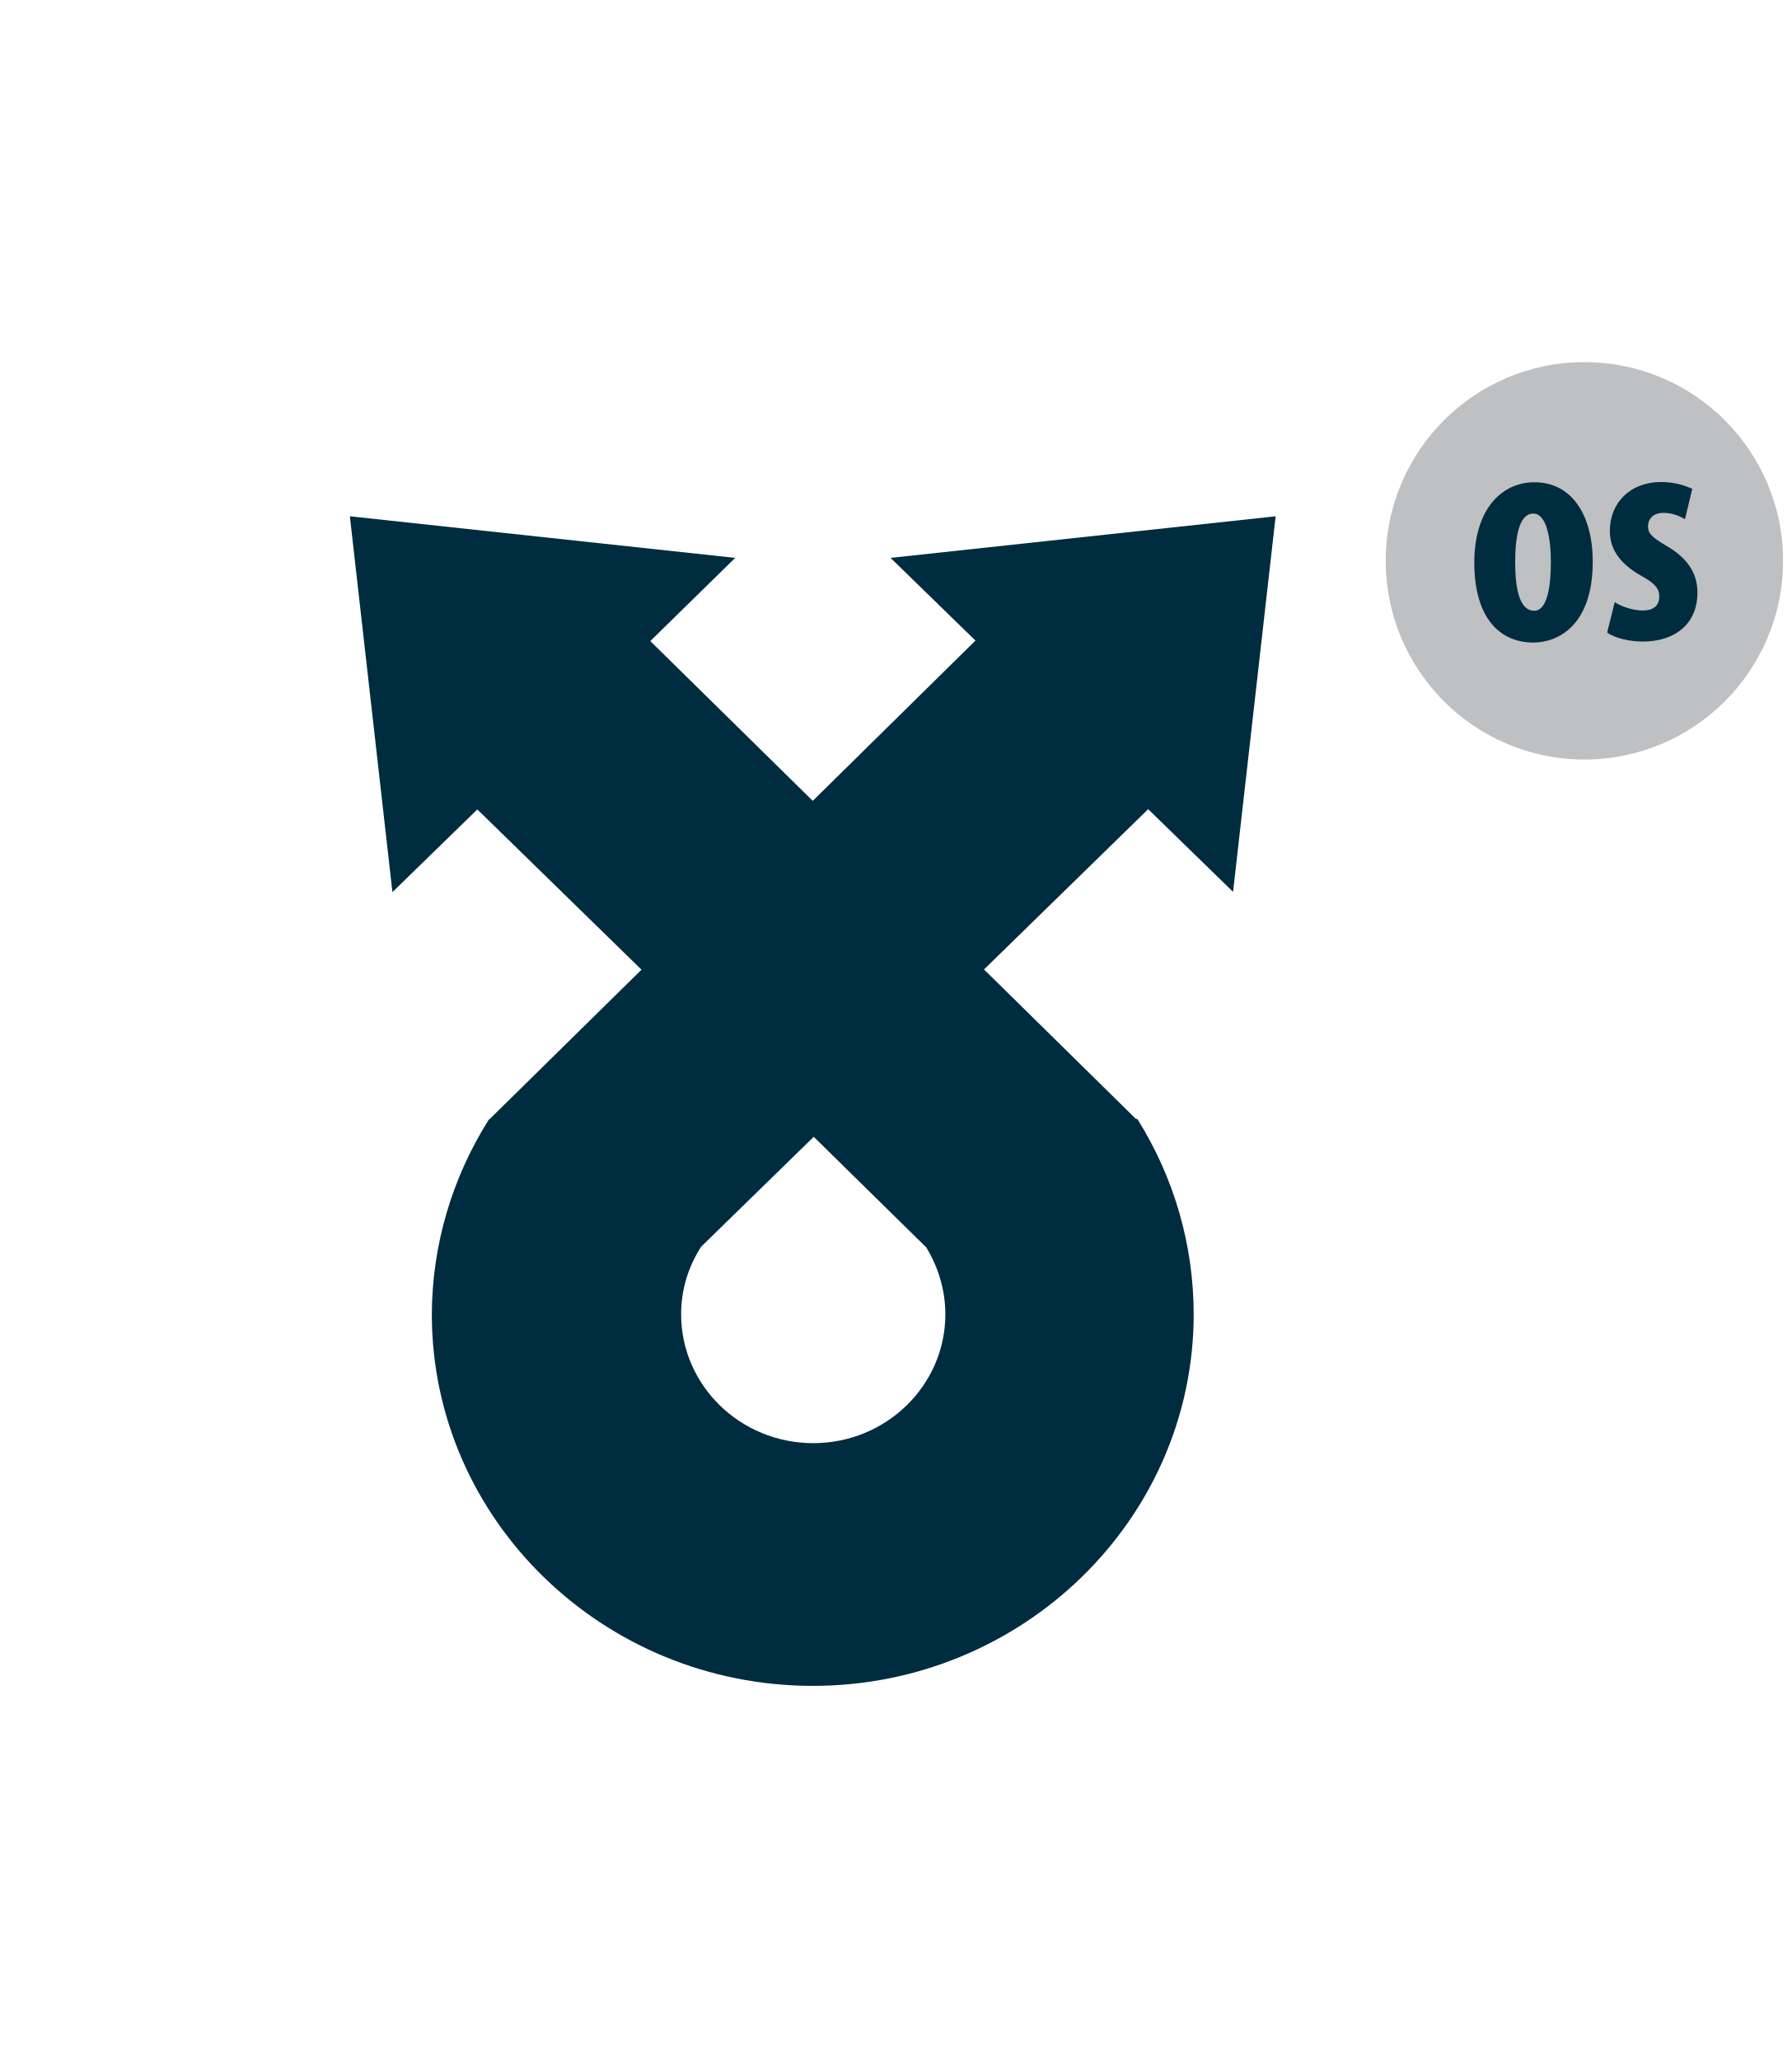
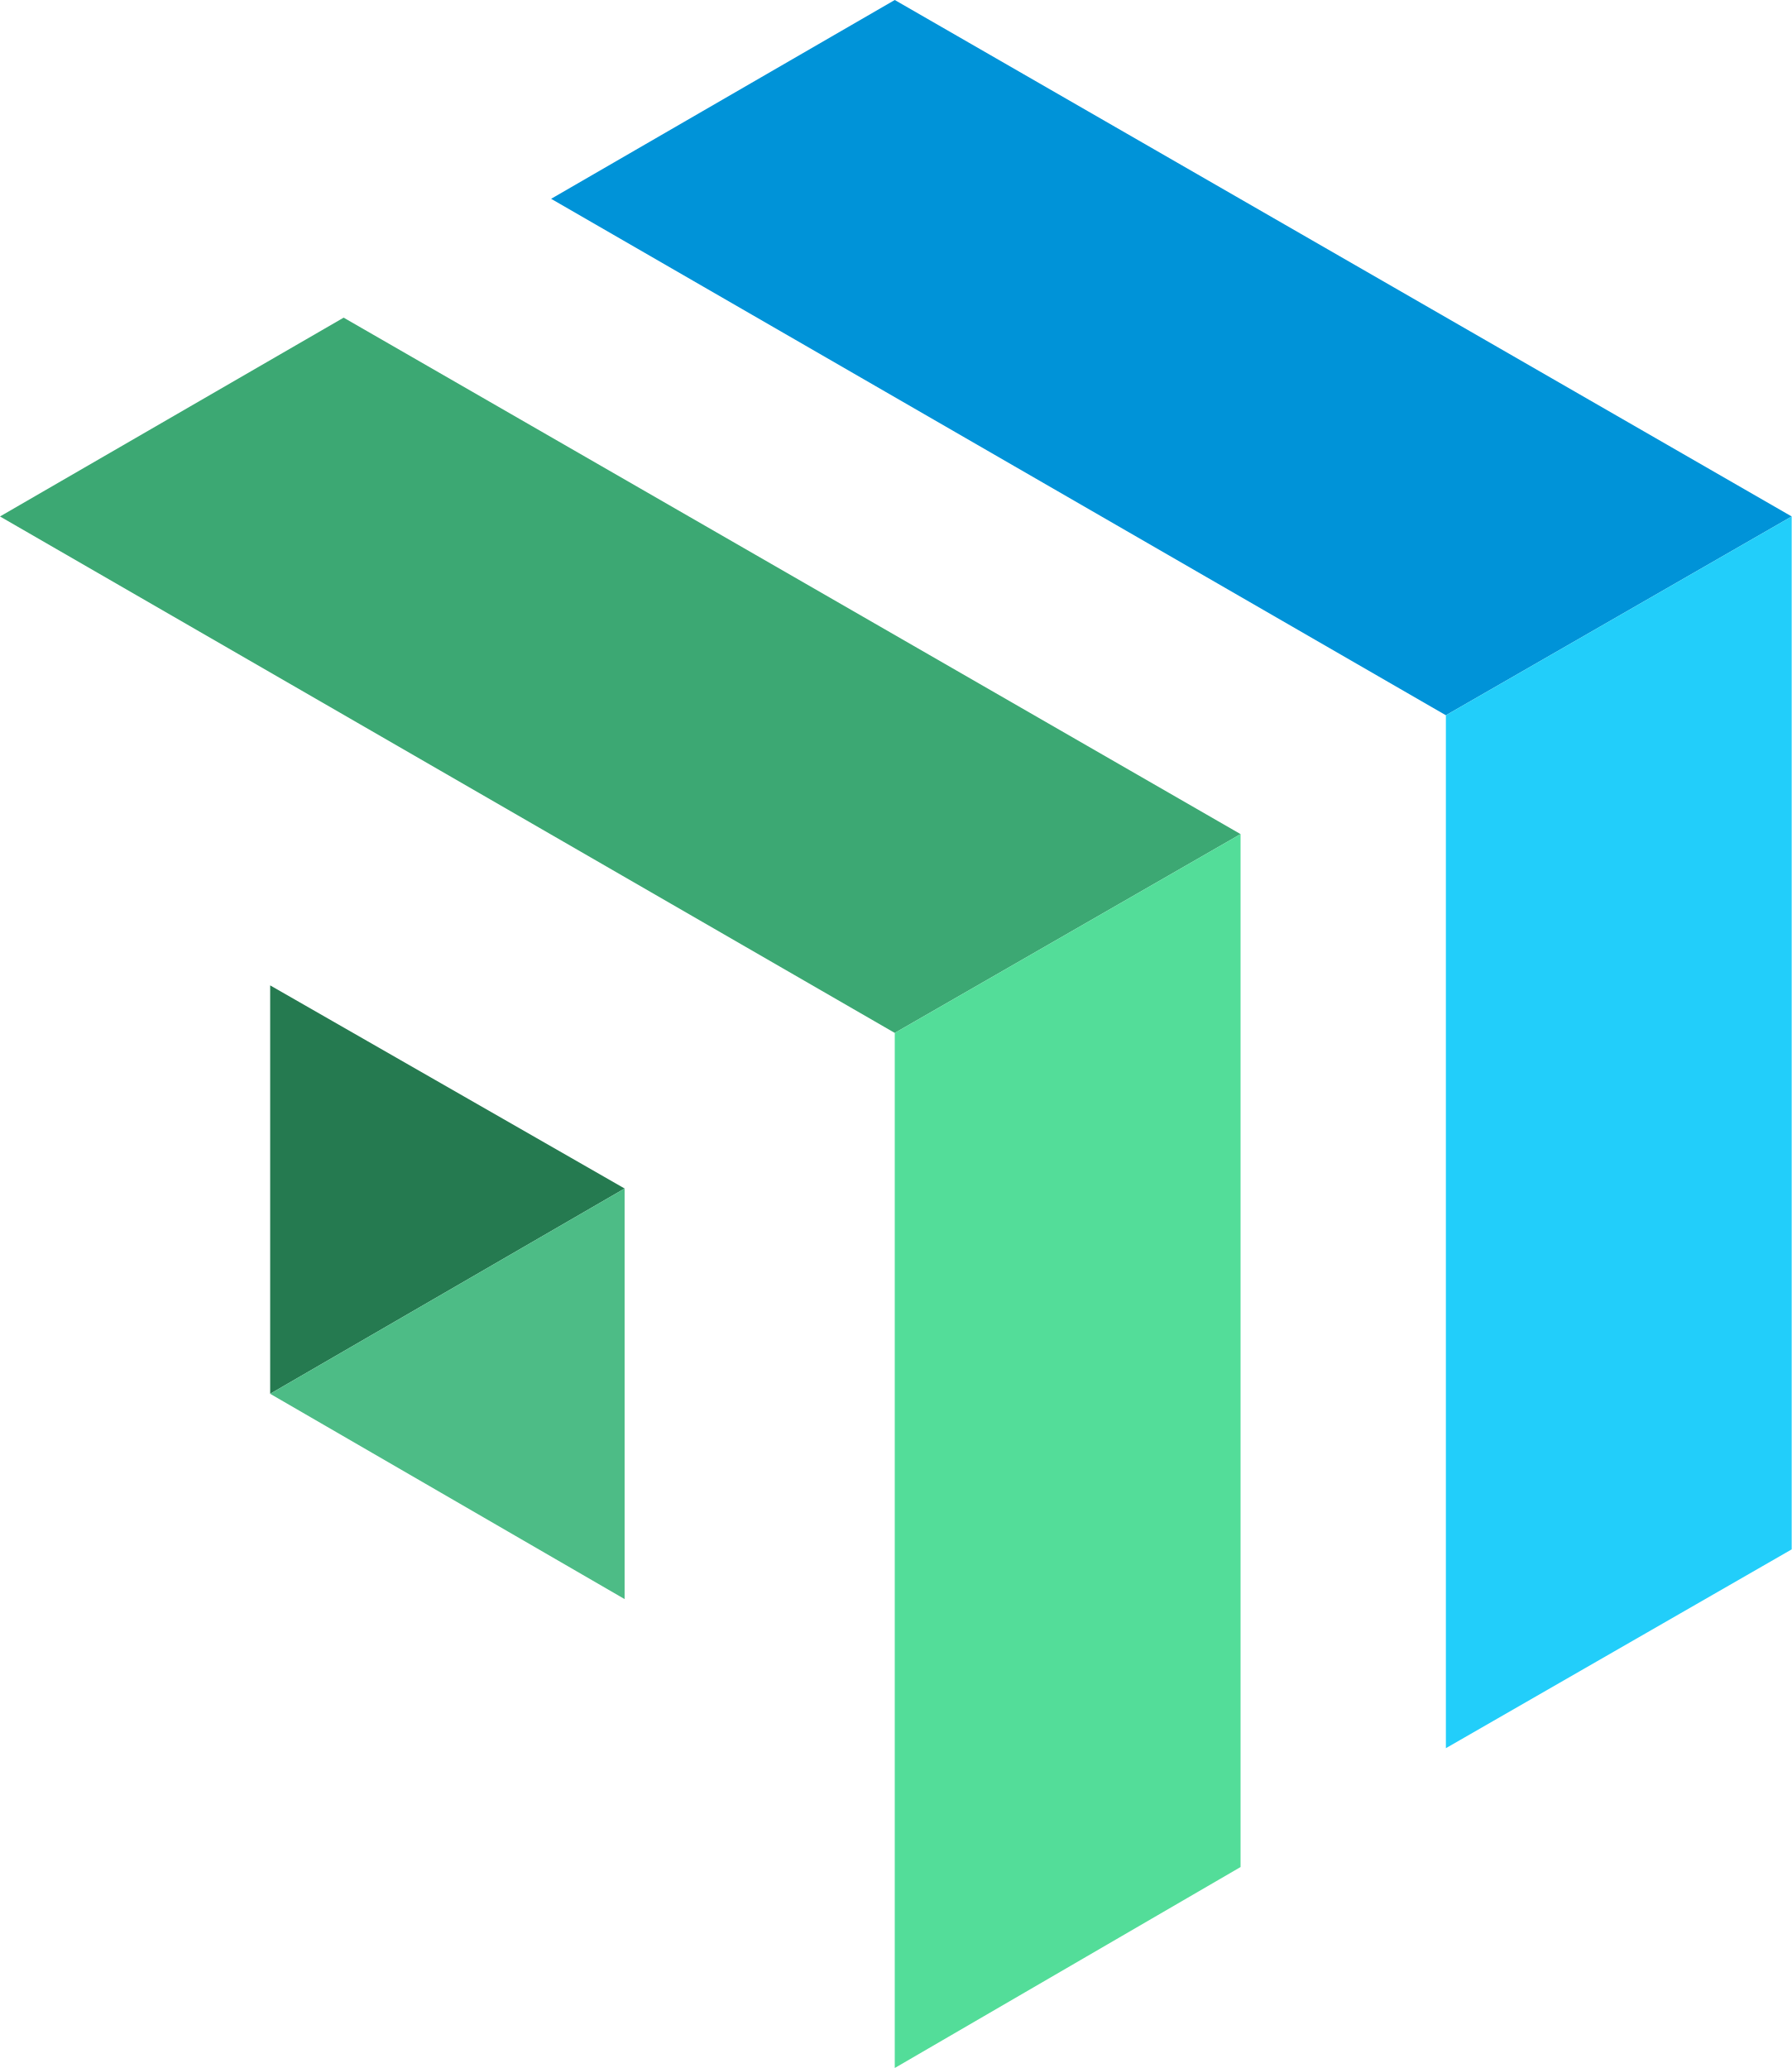
- <svg xmlns="http://www.w3.org/2000/svg" version="1.1" id="Layer_1" x="0px" y="0px" viewBox="-137 0 732.3 841.9" enable-background="new -137 0 732.3 841.9" xml:space="preserve">
-   <g>
-     <path fill="#002C40" d="M332.3,330.7l34.7,33.8L384.4,211L227,228l34.7,33.8l-66.5,65.5L128.8,262l34.7-34L6,211l17.4,153.6   l34.7-33.8l67.1,65.5L63,457.5l-0.1-0.1c-15.2,24-23.3,51.6-23.4,79.7c0,83.8,69.9,151.9,155.7,151.9s155.7-68.2,155.7-151.9   c0-28.2-8-55.9-23.1-79.9l-0.4,0.2l-62.2-61.2L332.3,330.7z M241.6,509.8c5,8.2,7.8,17.7,7.8,27.3c0,29.1-24.2,52.7-54,52.7   s-54-23.6-54-52.7c0-9.9,2.8-19.2,8.2-27.6l0,0l46-44.9L241.6,509.8z" />
-     <g>
-       <circle fill="#BFC0C2" cx="510.6" cy="229.2" r="81.2" />
-       <g>
-         <path fill="#002C40" d="M514,229.6c0,26.4-14.6,33-24.2,33c-15.2,0-24.2-11.9-24.2-32.5c0-22.9,11.9-33,24.5-33     C504.8,197,514,209.6,514,229.6z M482.3,229.6c0,10.8,1.7,20,7.8,20c5.5,0,6.8-10.6,6.8-20c0-8.6-1.5-19.7-7.2-19.7     C483.5,209.9,482.3,220.8,482.3,229.6z" />
-         <path fill="#002C40" d="M523,246.1c2.4,1.6,7.2,3.4,11.4,3.4c4.4,0,6.8-1.9,6.8-5.7c0-3.3-1.8-5.4-7.4-8.5     c-10.3-5.8-12.8-12.4-12.8-18.3c0-11.4,8.2-20,20.9-20c5.4,0,9.5,1.3,12.8,2.8l-3,12.4c-2.4-1.5-5.5-2.6-8.8-2.6     c-4.3,0-6.3,2.6-6.3,5.5c0,2.9,1.5,4.4,7.4,7.9c9.4,5.4,12.8,11.9,12.8,19.2c0,13-9.4,20-22.4,20c-5.4,0-11.6-1.5-14.5-3.7     L523,246.1z" />
-       </g>
-     </g>
-   </g>
+ <svg xmlns="http://www.w3.org/2000/svg" viewBox="0 0 82.9 95.7">
+   <path fill="#3CA873" d="M0 23.9l15.9-9.2 41.5 23.9-16 9.2" />
+   <path fill="#0093D8" d="M25.5 9.2L41.4 0l41.5 23.9-16 9.2" />
+   <path fill="#53DD99" d="M41.4 95.7l16-9.3V38.6l-16 9.2" />
+   <path fill="#22CEFA" d="M66.9 80.9l16-9.2V23.9l-16 9.2" />
+   <path fill="#257A50" d="M12.5 64.5L28.9 55l-16.4-9.4" />
+   <path fill="#4DBC86" d="M12.5 64.5L28.9 74V55" />
</svg>
